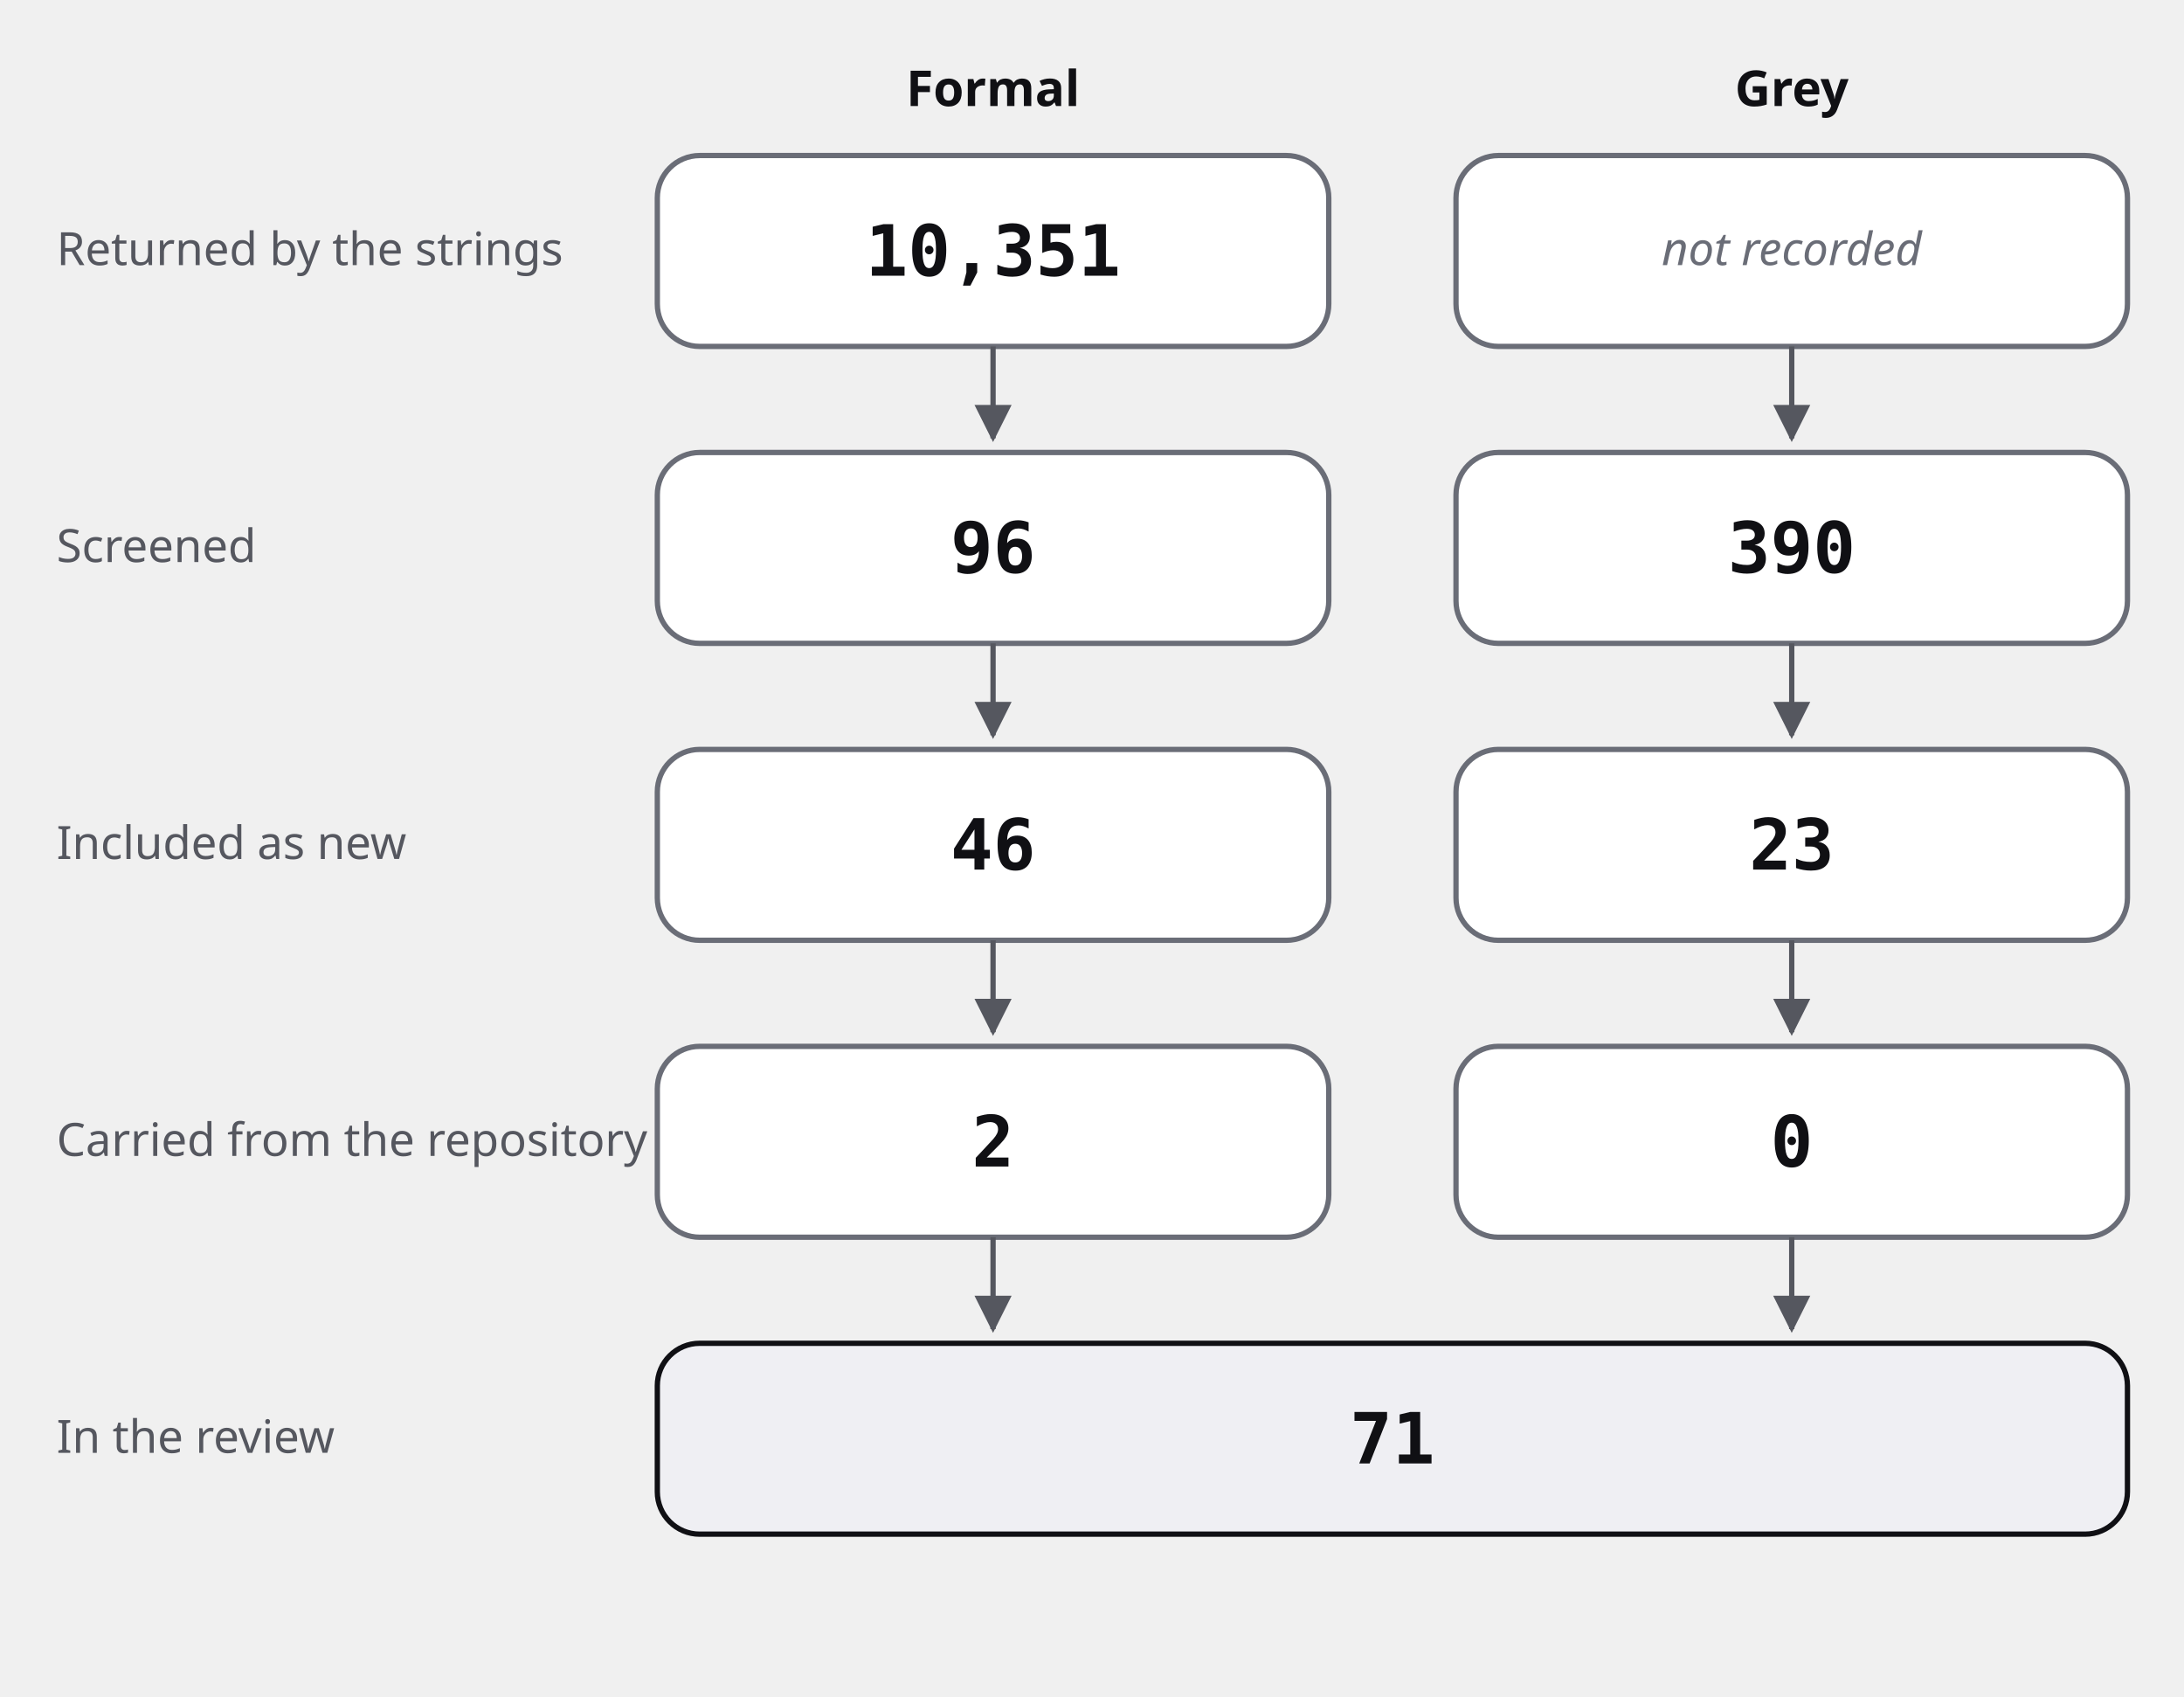
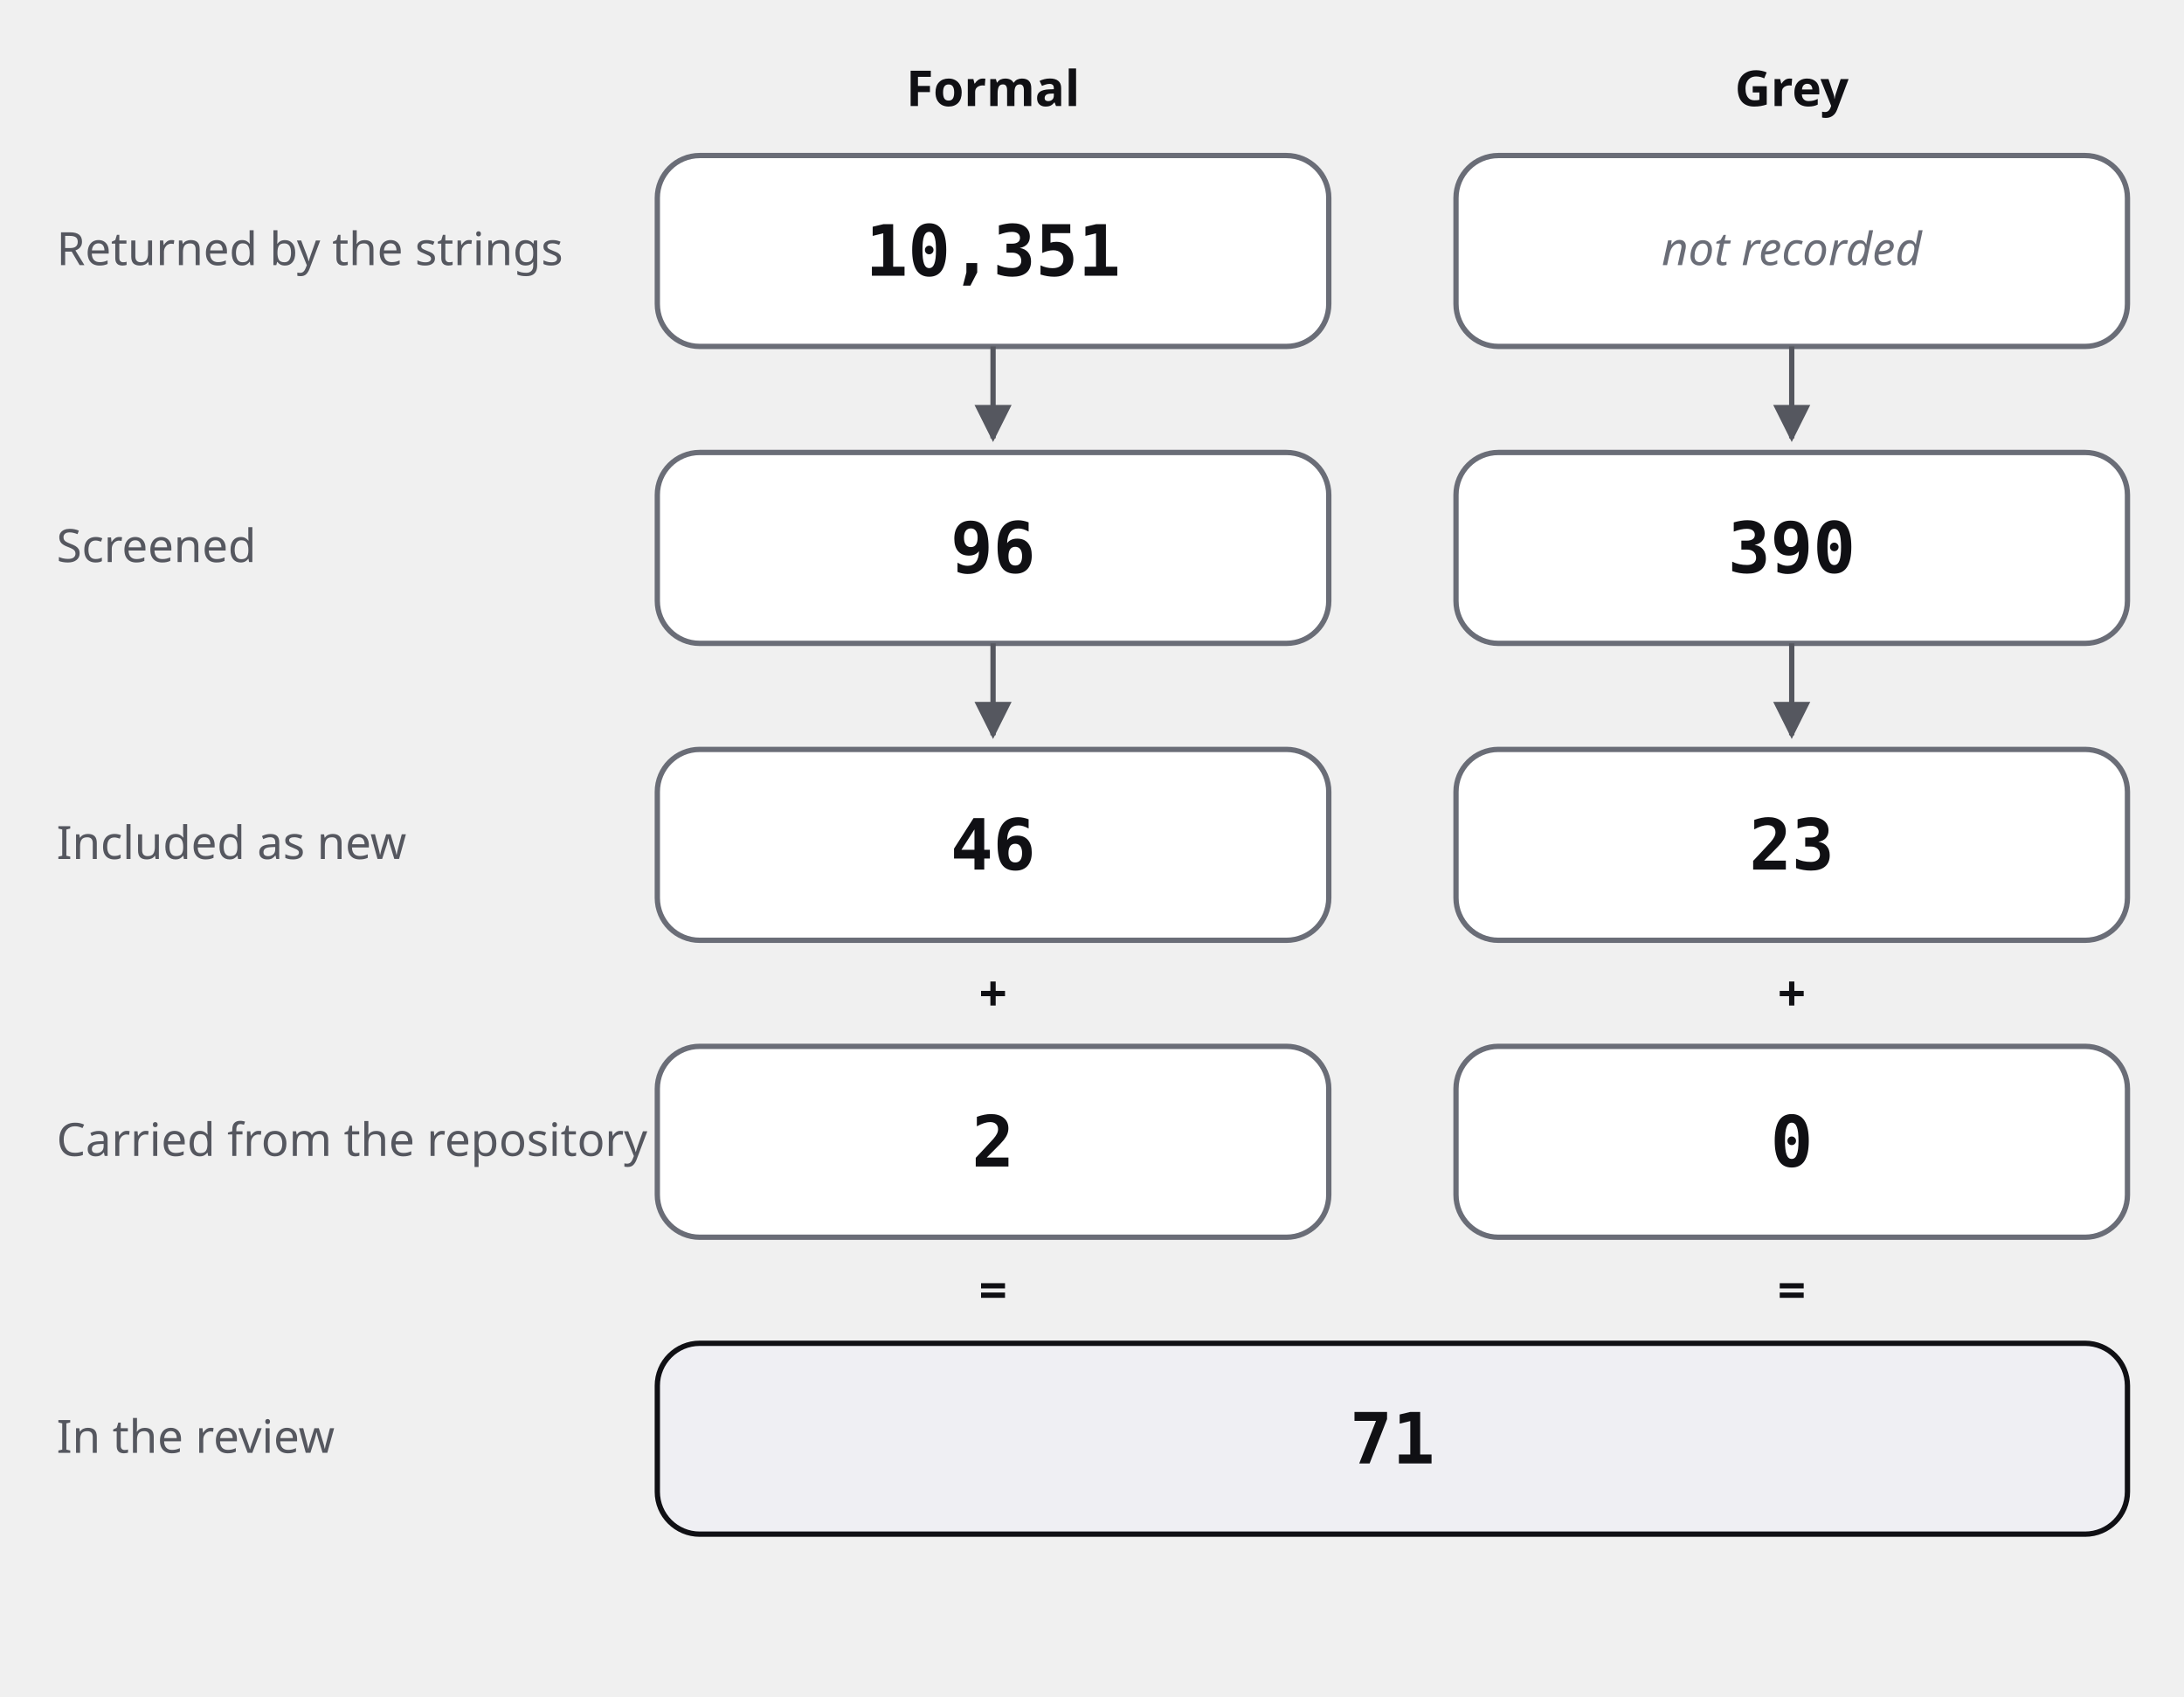
<svg xmlns="http://www.w3.org/2000/svg" viewBox="0 0 618 480" role="img" aria-labelledby="t d">
  <style>
  .box { fill: #FFFFFF; stroke: #6A6D77; stroke-width: 1.5; }
  .total { fill: #EFEFF3; stroke: #101014; stroke-width: 1.5; }
  .n { font: 600 20px 'JetBrains Mono', ui-monospace, monospace; fill: #101014; }
  .label { font: 400 13px Archivo, system-ui, sans-serif; fill: #55575F; }
  .na { font: italic 400 13px Archivo, system-ui, sans-serif; fill: #6A6D77; }
  .head { font: 600 14px Archivo, system-ui, sans-serif; fill: #101014; }
  .arrow { stroke: #55575F; stroke-width: 1.5; fill: none; marker-end: url(#tip); }
  #tip path { fill: #55575F; }
  @media (prefers-color-scheme: dark) {
    .box { fill: #1A1A20; stroke: #9A9CA4; }
    .total { fill: #26262E; stroke: #F7F7F9; }
    .n, .head { fill: #F7F7F9; }
    .label { fill: #B8BAC2; }
    .na { fill: #9A9CA4; }
    .arrow { stroke: #B8BAC2; }
    #tip path { fill: #B8BAC2; }
  }
</style>
  <defs>
    <marker id="tip" viewBox="0 0 10 10" refX="9" refY="5" markerWidth="7" markerHeight="7" orient="auto">
      <path d="M0,0 L10,5 L0,10 z" />
    </marker>
  </defs>
  <text class="head" x="281.0" y="30" text-anchor="middle">Formal</text>
  <text class="head" x="507.0" y="30" text-anchor="middle">Grey</text>
  <text class="label" x="16" y="75.0">Returned by the strings</text>
  <rect class="box" x="186" y="44" width="190" height="54" rx="12" />
  <text class="n" x="281.0" y="78.0" text-anchor="middle">10,351</text>
  <path class="arrow" d="M281.0,98 v26" />
  <rect class="box" x="412" y="44" width="190" height="54" rx="12" />
  <text class="na" x="507.0" y="75.0" text-anchor="middle">not recorded</text>
  <path class="arrow" d="M507.0,98 v26" />
  <text class="label" x="16" y="159.0">Screened</text>
  <rect class="box" x="186" y="128" width="190" height="54" rx="12" />
  <text class="n" x="281.0" y="162.0" text-anchor="middle">96</text>
  <path class="arrow" d="M281.0,182 v26" />
  <rect class="box" x="412" y="128" width="190" height="54" rx="12" />
  <text class="n" x="507.0" y="162.0" text-anchor="middle">390</text>
  <path class="arrow" d="M507.0,182 v26" />
  <text class="label" x="16" y="243.0">Included as new</text>
  <rect class="box" x="186" y="212" width="190" height="54" rx="12" />
  <text class="n" x="281.0" y="246.0" text-anchor="middle">46</text>
-   <path class="arrow" d="M281.0,266 v26" />
+   <text class="head" x="281.0" y="286.0" text-anchor="middle">+</text>
  <rect class="box" x="412" y="212" width="190" height="54" rx="12" />
  <text class="n" x="507.0" y="246.0" text-anchor="middle">23</text>
-   <path class="arrow" d="M507.0,266 v26" />
+   <text class="head" x="507.0" y="286.0" text-anchor="middle">+</text>
  <text class="label" x="16" y="327.0">Carried from the repository</text>
  <rect class="box" x="186" y="296" width="190" height="54" rx="12" />
  <text class="n" x="281.0" y="330.0" text-anchor="middle">2</text>
-   <path class="arrow" d="M281.0,350 v26" />
+   <text class="head" x="281.0" y="370.0" text-anchor="middle">=</text>
  <rect class="box" x="412" y="296" width="190" height="54" rx="12" />
  <text class="n" x="507.0" y="330.0" text-anchor="middle">0</text>
-   <path class="arrow" d="M507.0,350 v26" />
+   <text class="head" x="507.0" y="370.0" text-anchor="middle">=</text>
  <text class="label" x="16" y="411.0">In the review</text>
  <rect class="total" x="186" y="380" width="416" height="54" rx="12" />
  <text class="n" x="394.0" y="414.0" text-anchor="middle">71</text>
</svg>
